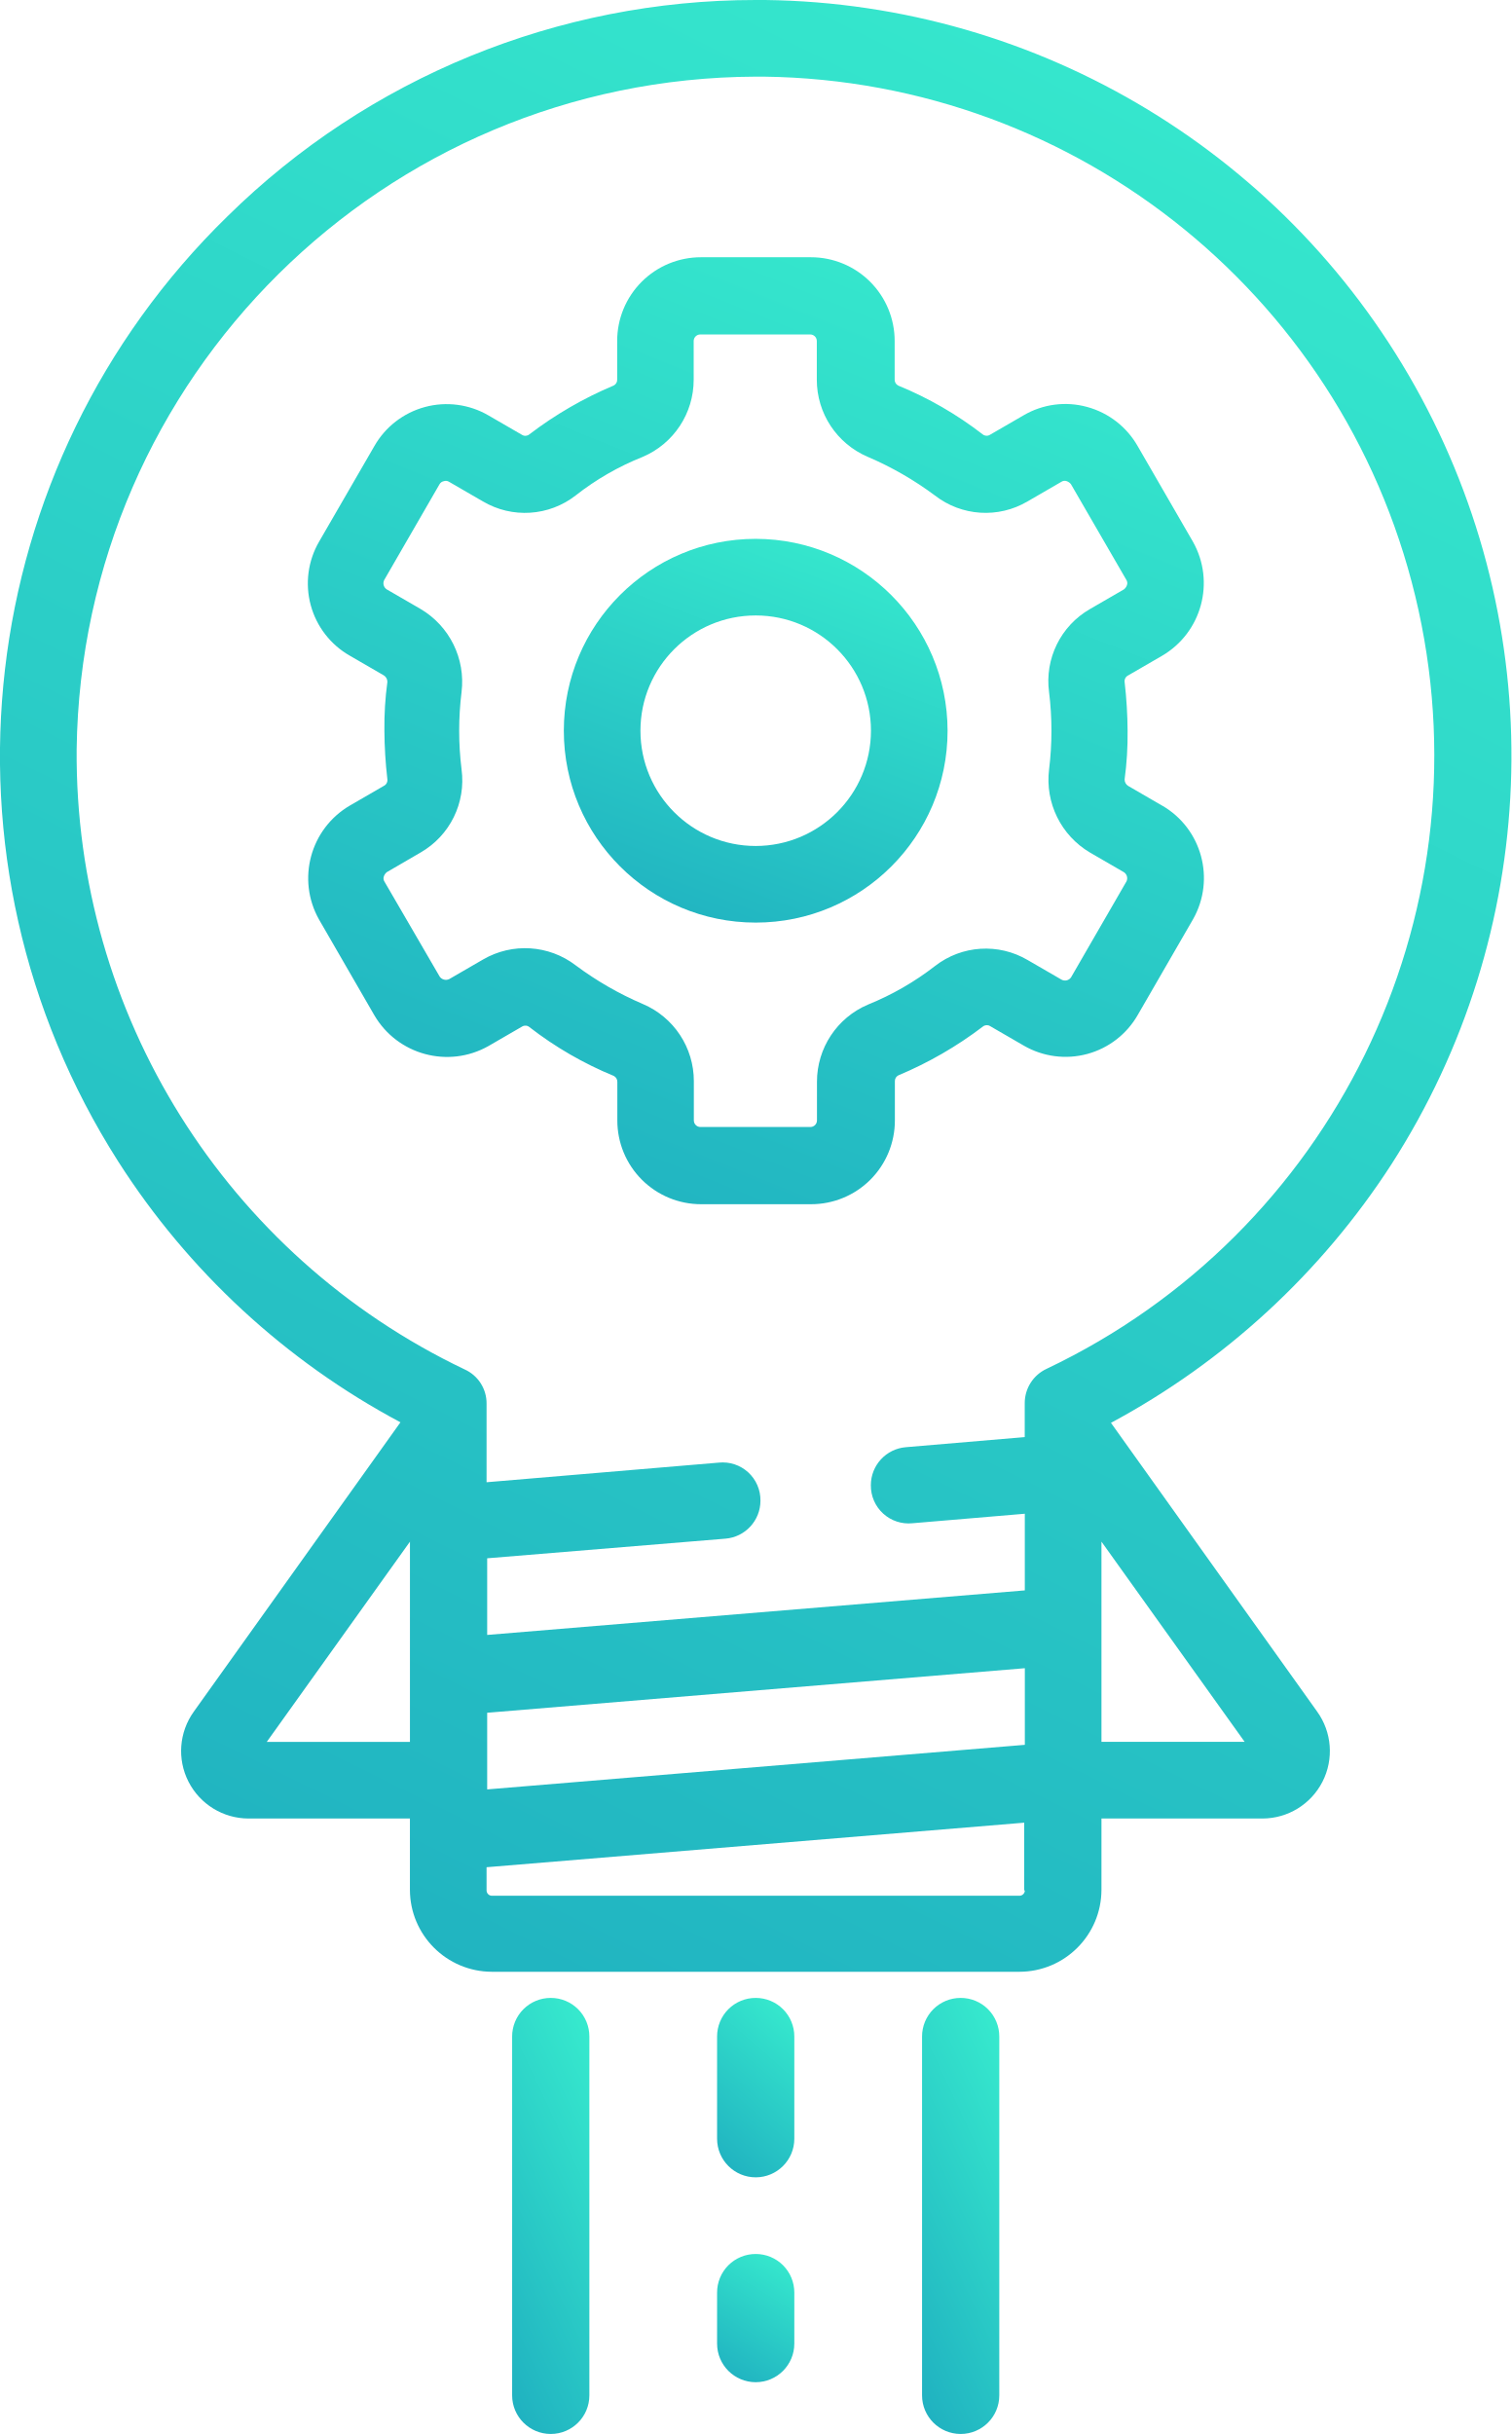
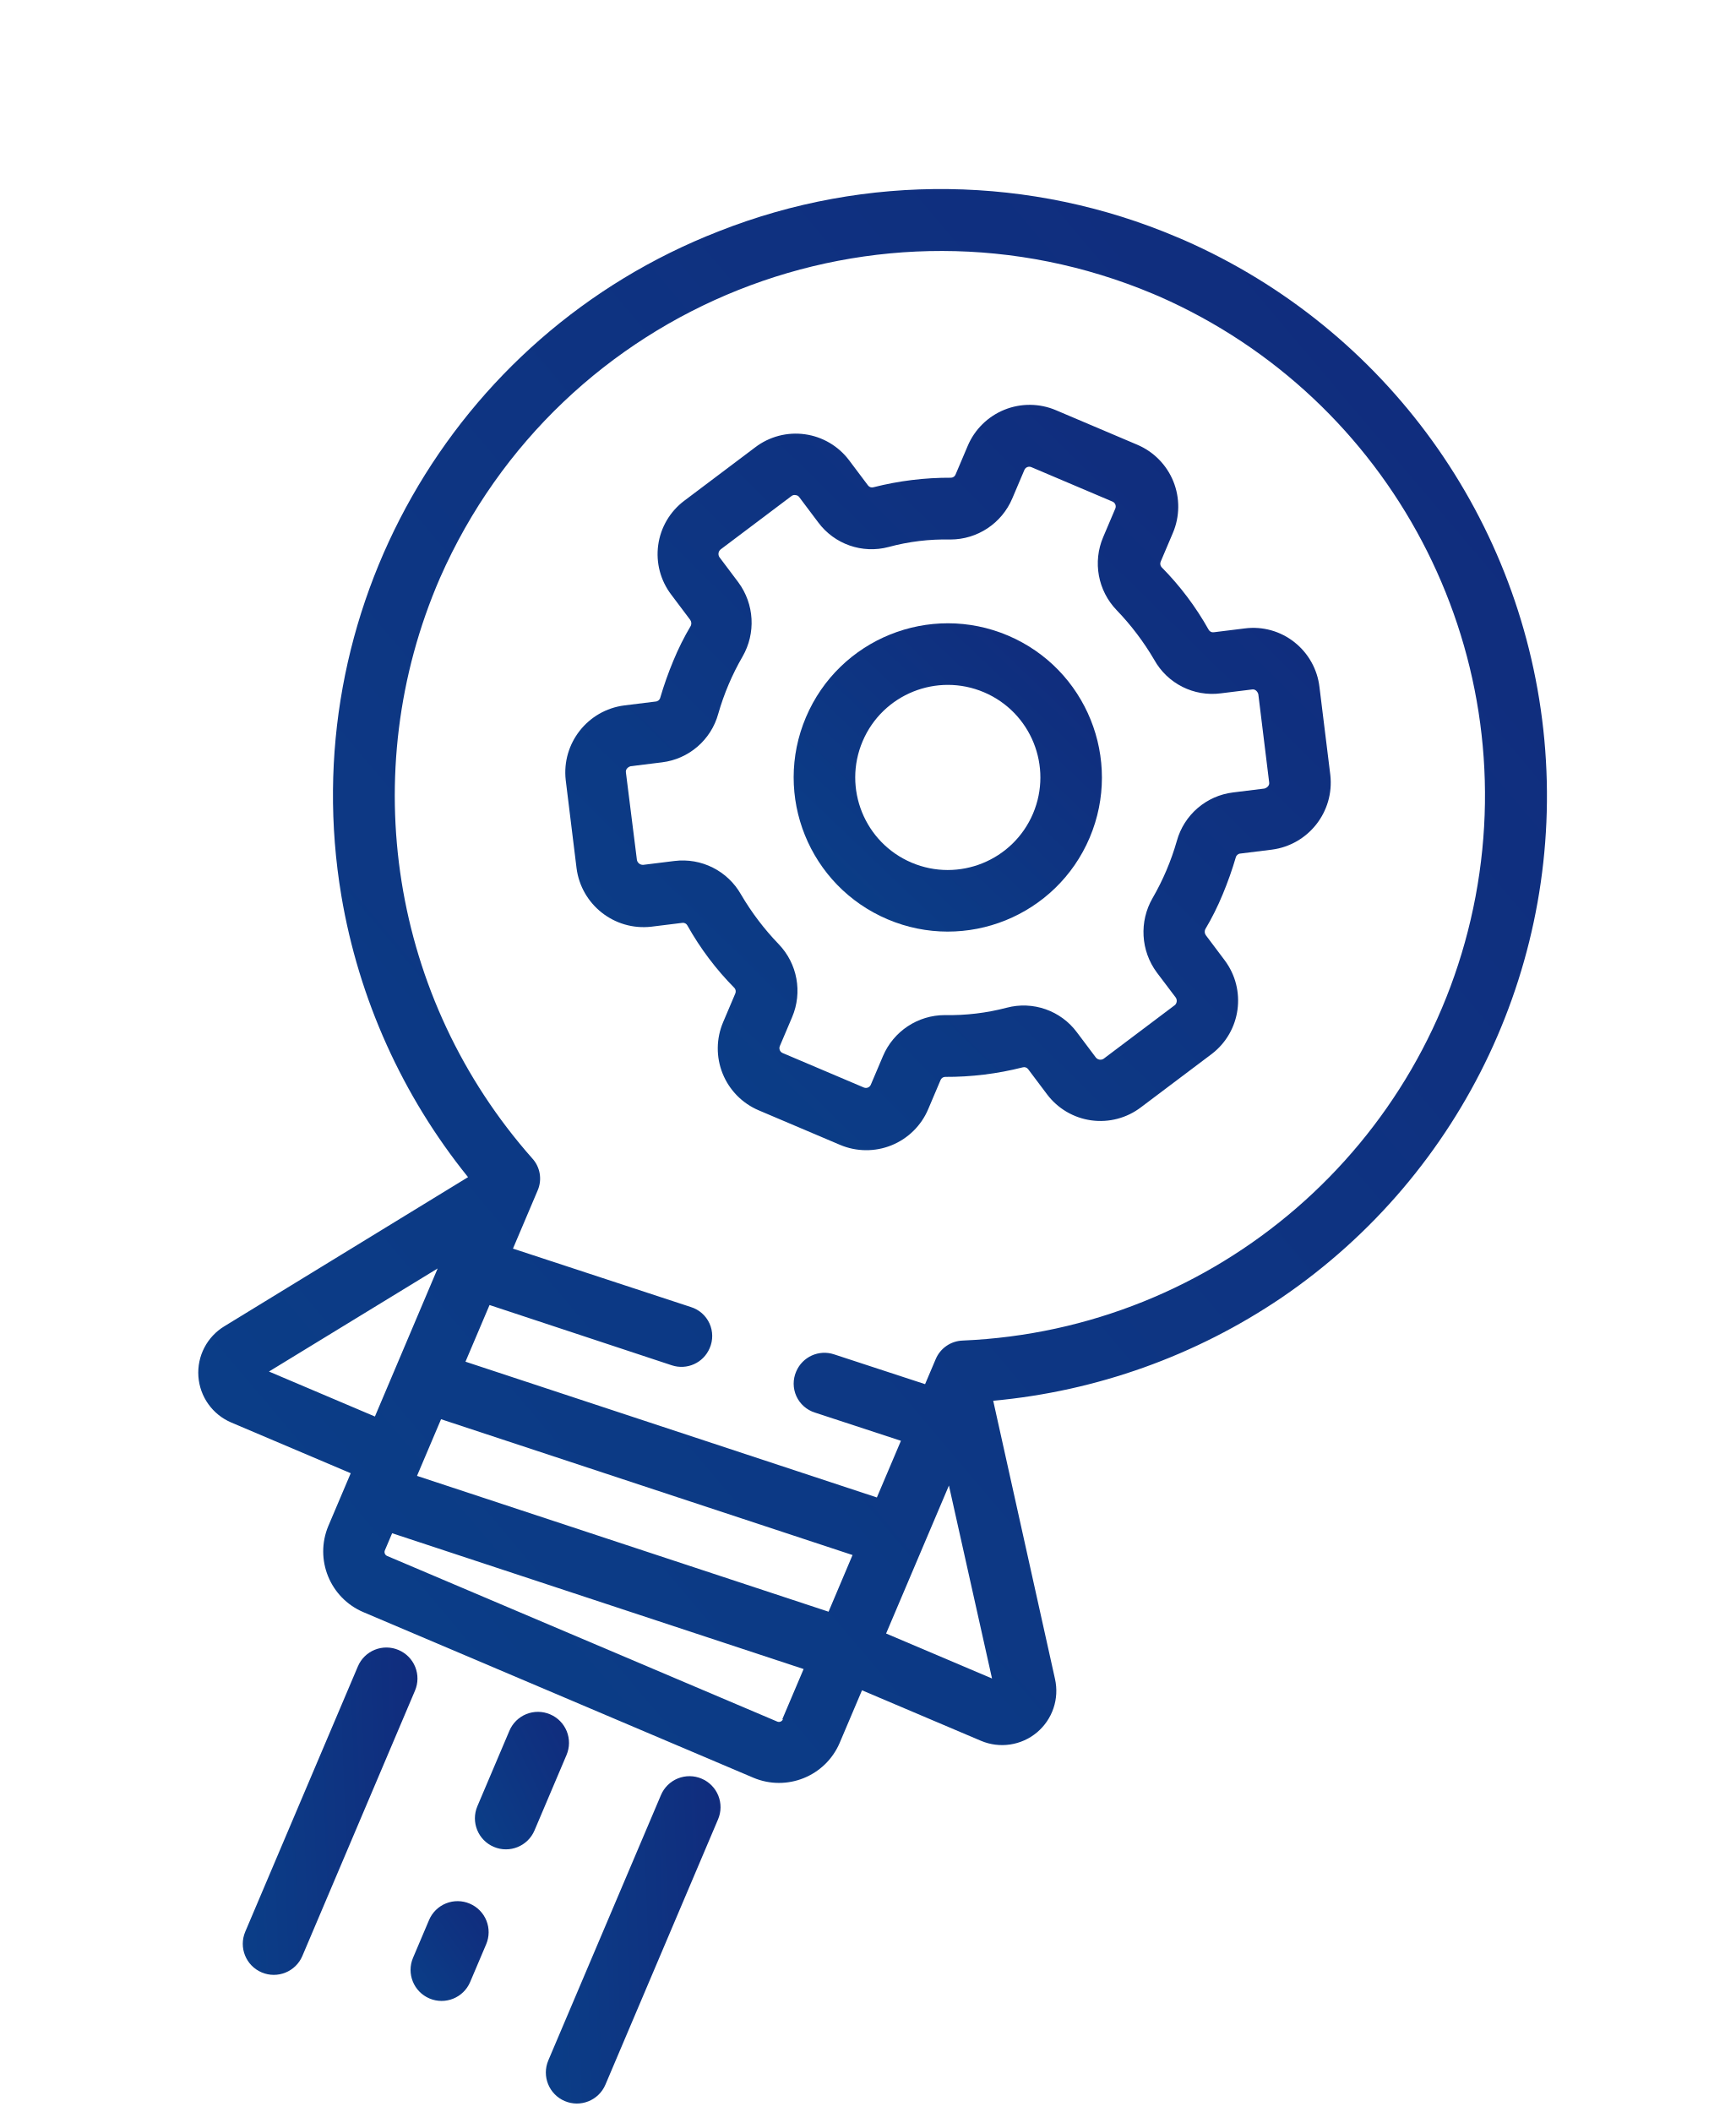
- <svg xmlns="http://www.w3.org/2000/svg" viewBox="0 0 56.319 90.699">
+ <svg xmlns="http://www.w3.org/2000/svg" viewBox="0 0 72.032 87.669">
  <defs>
    <style>
      .cls-1 {
        fill: url(#linear-gradient);
      }
    </style>
    <linearGradient id="linear-gradient" x1="0.712" y1="-0.178" x2="-0.316" y2="2.55" gradientUnits="objectBoundingBox">
-       <stop offset="0" stop-color="#39f0cf" />
-       <stop offset="1" stop-color="#0063ae" />
+       <stop offset="0" stop-color="#112a7c" />
+       <stop offset="1" stop-color="#035796" />
    </linearGradient>
  </defs>
-   <g id="Group_282" data-name="Group 282" transform="translate(0 0)">
-     <path id="Path_371" data-name="Path 371" class="cls-1" d="M83.631,63.733,82.369,63a.278.278,0,0,1-.133-.244,12.491,12.491,0,0,0,.111-1.815,16.644,16.644,0,0,0-.111-1.815.239.239,0,0,1,.133-.244l1.262-.731a3.138,3.138,0,0,0,1.151-4.25L82.724,50.34a3.107,3.107,0,0,0-1.882-1.461,3.069,3.069,0,0,0-2.369.31l-1.262.731a.232.232,0,0,1-.266-.022A13.505,13.505,0,0,0,73.8,48.082a.243.243,0,0,1-.133-.221V46.421A3.118,3.118,0,0,0,70.548,43.3h-4.1a3.118,3.118,0,0,0-3.121,3.121V47.86a.233.233,0,0,1-.133.221A14.34,14.34,0,0,0,60.054,49.9a.232.232,0,0,1-.266.022l-1.262-.731a3.1,3.1,0,0,0-4.25,1.151L52.218,53.9a3.1,3.1,0,0,0,1.151,4.25l1.262.731a.278.278,0,0,1,.133.244,12.49,12.49,0,0,0-.111,1.815,16.644,16.644,0,0,0,.111,1.815.239.239,0,0,1-.133.244l-1.262.731a3.138,3.138,0,0,0-1.151,4.25l2.059,3.564a3.138,3.138,0,0,0,4.25,1.151l1.262-.731a.232.232,0,0,1,.266.022A13.505,13.505,0,0,0,63.2,73.806a.243.243,0,0,1,.133.221v1.439a3.118,3.118,0,0,0,3.121,3.121h4.1a3.118,3.118,0,0,0,3.121-3.121V74.005a.233.233,0,0,1,.133-.221,14.34,14.34,0,0,0,3.144-1.815.232.232,0,0,1,.266-.022l1.262.731a3.1,3.1,0,0,0,4.25-1.151l2.059-3.564a3.117,3.117,0,0,0-1.151-4.228ZM82.3,66.567l-2.059,3.564a.271.271,0,0,1-.354.089l-1.262-.731a3.078,3.078,0,0,0-3.453.221,10.475,10.475,0,0,1-2.5,1.439,3.121,3.121,0,0,0-1.9,2.878v1.439a.246.246,0,0,1-.244.244h-4.1a.246.246,0,0,1-.244-.244V74.005a3.121,3.121,0,0,0-1.9-2.878,12.224,12.224,0,0,1-2.5-1.439,3.109,3.109,0,0,0-3.453-.221l-1.262.731a.284.284,0,0,1-.354-.089l-2.059-3.542a.22.22,0,0,1-.022-.2.339.339,0,0,1,.111-.155L56,65.482a3.094,3.094,0,0,0,1.528-3.1,11.735,11.735,0,0,1,0-2.878A3.15,3.15,0,0,0,56,56.406l-1.262-.731a.271.271,0,0,1-.089-.354l2.059-3.564a.229.229,0,0,1,.155-.111.223.223,0,0,1,.2.022l1.262.731a3.078,3.078,0,0,0,3.453-.221,10.062,10.062,0,0,1,2.5-1.439,3.121,3.121,0,0,0,1.9-2.878V46.421a.246.246,0,0,1,.244-.244h4.1a.246.246,0,0,1,.244.244V47.86a3.121,3.121,0,0,0,1.9,2.878,12.224,12.224,0,0,1,2.5,1.439,3.076,3.076,0,0,0,3.453.221l1.262-.731a.22.22,0,0,1,.2-.022.339.339,0,0,1,.155.111L82.3,55.321a.22.22,0,0,1,.022.2.339.339,0,0,1-.111.155l-1.262.731a3.094,3.094,0,0,0-1.528,3.1,11.735,11.735,0,0,1,0,2.878,3.15,3.15,0,0,0,1.528,3.1l1.262.731a.271.271,0,0,1,.089.354Zm0,0" transform="translate(-40.329 -33.714)" />
+   <g id="_5features" data-name="5features" transform="matrix(0.921, 0.391, -0.391, 0.921, 25.673, 0)">
+     <path id="Path_371" data-name="Path 371" class="cls-1" d="M80.264,61.572l-1.128-.653a.248.248,0,0,1-.119-.218,11.169,11.169,0,0,0,.1-1.623,14.884,14.884,0,0,0-.1-1.623.213.213,0,0,1,.119-.218l1.128-.653a2.806,2.806,0,0,0,1.029-3.8L79.452,49.6a2.779,2.779,0,0,0-1.683-1.307,2.745,2.745,0,0,0-2.118.277l-1.128.653a.207.207,0,0,1-.238-.02,12.077,12.077,0,0,0-2.811-1.623.218.218,0,0,1-.119-.2V46.091A2.788,2.788,0,0,0,68.564,43.3H64.9a2.788,2.788,0,0,0-2.791,2.791v1.287a.209.209,0,0,1-.119.2A12.823,12.823,0,0,0,59.181,49.2a.207.207,0,0,1-.238.02l-1.128-.653a2.771,2.771,0,0,0-3.8,1.029l-1.841,3.187a2.771,2.771,0,0,0,1.029,3.8l1.128.653a.248.248,0,0,1,.119.218,11.169,11.169,0,0,0-.1,1.623,14.883,14.883,0,0,0,.1,1.623.213.213,0,0,1-.119.218l-1.128.653a2.806,2.806,0,0,0-1.029,3.8l1.841,3.187a2.806,2.806,0,0,0,3.8,1.029l1.128-.653a.207.207,0,0,1,.238.02,12.077,12.077,0,0,0,2.811,1.623.218.218,0,0,1,.119.2v1.287A2.788,2.788,0,0,0,64.9,74.855h3.662a2.788,2.788,0,0,0,2.791-2.791V70.758a.209.209,0,0,1,.119-.2,12.823,12.823,0,0,0,2.811-1.623.207.207,0,0,1,.238-.02l1.128.653a2.771,2.771,0,0,0,3.8-1.029l1.841-3.187a2.788,2.788,0,0,0-1.029-3.781Zm-1.188,2.534-1.841,3.187a.243.243,0,0,1-.317.079l-1.128-.653a2.753,2.753,0,0,0-3.088.2A9.367,9.367,0,0,1,70.465,68.2a2.79,2.79,0,0,0-1.7,2.574v1.287a.22.22,0,0,1-.218.218H64.882a.22.22,0,0,1-.218-.218V70.758a2.79,2.79,0,0,0-1.7-2.574A10.931,10.931,0,0,1,60.725,66.9a2.78,2.78,0,0,0-3.088-.2l-1.128.653a.254.254,0,0,1-.317-.079l-1.841-3.167a.2.2,0,0,1-.02-.178.3.3,0,0,1,.1-.139l1.128-.653a2.767,2.767,0,0,0,1.366-2.771,10.494,10.494,0,0,1,0-2.574,2.817,2.817,0,0,0-1.366-2.771l-1.128-.653a.243.243,0,0,1-.079-.317l1.841-3.187a.2.2,0,0,1,.139-.1.2.2,0,0,1,.178.02l1.128.653a2.753,2.753,0,0,0,3.088-.2,9,9,0,0,1,2.237-1.287,2.79,2.79,0,0,0,1.7-2.574V46.091a.22.22,0,0,1,.218-.218h3.662a.22.22,0,0,1,.218.218v1.287a2.79,2.79,0,0,0,1.7,2.574A10.931,10.931,0,0,1,72.7,51.238a2.75,2.75,0,0,0,3.088.2l1.128-.653a.2.2,0,0,1,.178-.02.3.3,0,0,1,.139.1l1.841,3.187a.2.2,0,0,1,.02.178.3.3,0,0,1-.1.139l-1.128.653A2.767,2.767,0,0,0,76.5,57.791a10.495,10.495,0,0,1,0,2.574,2.817,2.817,0,0,0,1.366,2.771L79,63.789a.243.243,0,0,1,.079.317Zm0,0" transform="translate(-41.542 -34.728)" />
    <g id="Group_281" data-name="Group 281" transform="translate(0)">
-       <path id="Path_372" data-name="Path 372" class="cls-1" d="M102.05,90.7a7.15,7.15,0,1,0,7.15,7.15,7.162,7.162,0,0,0-7.15-7.15Zm0,11.445a4.295,4.295,0,1,1,4.295-4.295,4.3,4.3,0,0,1-4.295,4.295Zm0,0" transform="translate(-73.89 -70.621)" />
-       <path id="Path_373" data-name="Path 373" class="cls-1" d="M51.843,43.39A28.161,28.161,0,0,0,28.51,0h-.354A28.034,28.034,0,0,0,8.475,8.058,28.1,28.1,0,0,0,4.4,43.279,28.242,28.242,0,0,0,14.918,53l-7.7,10.781A2.515,2.515,0,0,0,9.25,67.764h6.021V70.42a3.061,3.061,0,0,0,3.055,3.055H37.985A3.061,3.061,0,0,0,41.04,70.42V67.764h6a2.515,2.515,0,0,0,2.037-3.985L41.394,53.02a28.508,28.508,0,0,0,10.449-9.63ZM15.272,64.908H9.937l5.335-7.46Zm22.913,5.534a.2.2,0,0,1-.2.2H18.327a.2.2,0,0,1-.2-.2v-.863l20.035-1.66v2.524Zm0-5.424L18.15,66.679V63.823l20.035-1.66Zm8.191-.111H41.04v-7.46ZM39,51.005a1.409,1.409,0,0,0-.819,1.284v1.262l-4.428.376a1.421,1.421,0,0,0-1.306,1.417A1.407,1.407,0,0,0,34,56.761l4.184-.354v2.856L18.15,60.923V58.067l8.877-.731a1.421,1.421,0,0,0,1.306-1.417,1.407,1.407,0,0,0-1.55-1.417l-8.656.731V52.312a1.386,1.386,0,0,0-.819-1.284A25.39,25.39,0,0,1,2.852,27.916a25.4,25.4,0,0,1,25.3-25.06h.31A25.3,25.3,0,0,1,39,51.005Zm0,0" transform="translate(0.004)" />
+       <path id="Path_372" data-name="Path 372" class="cls-1" d="M101.294,90.7a6.394,6.394,0,1,0,6.394,6.394,6.4,6.4,0,0,0-6.394-6.394Zm0,10.235a3.84,3.84,0,1,1,3.84-3.84,3.844,3.844,0,0,1-3.84,3.84Zm0,0" transform="translate(-76.112 -72.745)" />
+       <path id="Path_373" data-name="Path 373" class="cls-1" d="M46.36,38.8A25.183,25.183,0,0,0,25.494,0h-.317a25.069,25.069,0,0,0-17.6,7.206A25.124,25.124,0,0,0,3.936,38.7a25.255,25.255,0,0,0,9.4,8.691L6.45,57.033A2.249,2.249,0,0,0,8.271,60.6h5.385v2.376A2.737,2.737,0,0,0,16.388,65.7H33.967A2.737,2.737,0,0,0,36.7,62.972V60.6h5.365a2.249,2.249,0,0,0,1.821-3.563l-6.869-9.621A25.493,25.493,0,0,0,46.36,38.8Zm-32.7,19.242H8.885l4.771-6.671Zm20.489,4.949a.177.177,0,0,1-.178.178H16.388a.177.177,0,0,1-.178-.178V62.22l17.916-1.485v2.257Zm0-4.85L16.23,59.627V57.073l17.916-1.485Zm7.325-.1H36.7V51.371ZM34.878,45.611a1.26,1.26,0,0,0-.732,1.148v1.128l-3.959.337a1.271,1.271,0,0,0-1.168,1.267A1.258,1.258,0,0,0,30.4,50.758l3.742-.317v2.554L16.23,54.48V51.926l7.938-.653a1.271,1.271,0,0,0,1.168-1.267,1.258,1.258,0,0,0-1.386-1.267l-7.74.653V46.779a1.239,1.239,0,0,0-.732-1.148A22.7,22.7,0,0,1,2.55,24.963,22.711,22.711,0,0,1,25.177,2.554h.277a22.626,22.626,0,0,1,9.423,43.057Zm0,0" transform="translate(0.004)" />
    </g>
-     <path id="Path_374" data-name="Path 374" class="cls-1" d="M122.139,379.4a1.436,1.436,0,0,0-1.439,1.439v1.9a1.439,1.439,0,1,0,2.878,0v-1.9a1.436,1.436,0,0,0-1.439-1.439Zm0,0" transform="translate(-93.979 -295.409)" />
-     <path id="Path_375" data-name="Path 375" class="cls-1" d="M87.639,336.3a1.436,1.436,0,0,0-1.439,1.439V351.11a1.439,1.439,0,0,0,2.878,0V337.739a1.436,1.436,0,0,0-1.439-1.439Zm0,0" transform="translate(-67.116 -261.851)" />
-     <path id="Path_376" data-name="Path 376" class="cls-1" d="M156.639,336.3a1.436,1.436,0,0,0-1.439,1.439V351.11a1.439,1.439,0,0,0,2.878,0V337.739a1.436,1.436,0,0,0-1.439-1.439Zm0,0" transform="translate(-120.841 -261.851)" />
-     <path id="Path_377" data-name="Path 377" class="cls-1" d="M122.139,336.3a1.436,1.436,0,0,0-1.439,1.439v3.808a1.439,1.439,0,0,0,2.878,0v-3.808a1.436,1.436,0,0,0-1.439-1.439Zm0,0" transform="translate(-93.979 -261.851)" />
+     <path id="Path_374" data-name="Path 374" class="cls-1" d="M121.987,379.4a1.284,1.284,0,0,0-1.287,1.287v1.7a1.287,1.287,0,1,0,2.574,0v-1.7a1.284,1.284,0,0,0-1.287-1.287Zm0,0" transform="translate(-96.805 -304.293)" />
+     <path id="Path_375" data-name="Path 375" class="cls-1" d="M87.487,336.3a1.284,1.284,0,0,0-1.287,1.287v11.957a1.287,1.287,0,0,0,2.574,0V337.587a1.284,1.284,0,0,0-1.287-1.287Zm0,0" transform="translate(-69.135 -269.725)" />
+     <path id="Path_376" data-name="Path 376" class="cls-1" d="M156.487,336.3a1.284,1.284,0,0,0-1.287,1.287v11.957a1.287,1.287,0,0,0,2.574,0V337.587a1.284,1.284,0,0,0-1.287-1.287Zm0,0" transform="translate(-124.475 -269.725)" />
+     <path id="Path_377" data-name="Path 377" class="cls-1" d="M121.987,336.3a1.284,1.284,0,0,0-1.287,1.287v3.4a1.287,1.287,0,0,0,2.574,0v-3.4a1.284,1.284,0,0,0-1.287-1.287Zm0,0" transform="translate(-96.805 -269.725)" />
  </g>
</svg>
